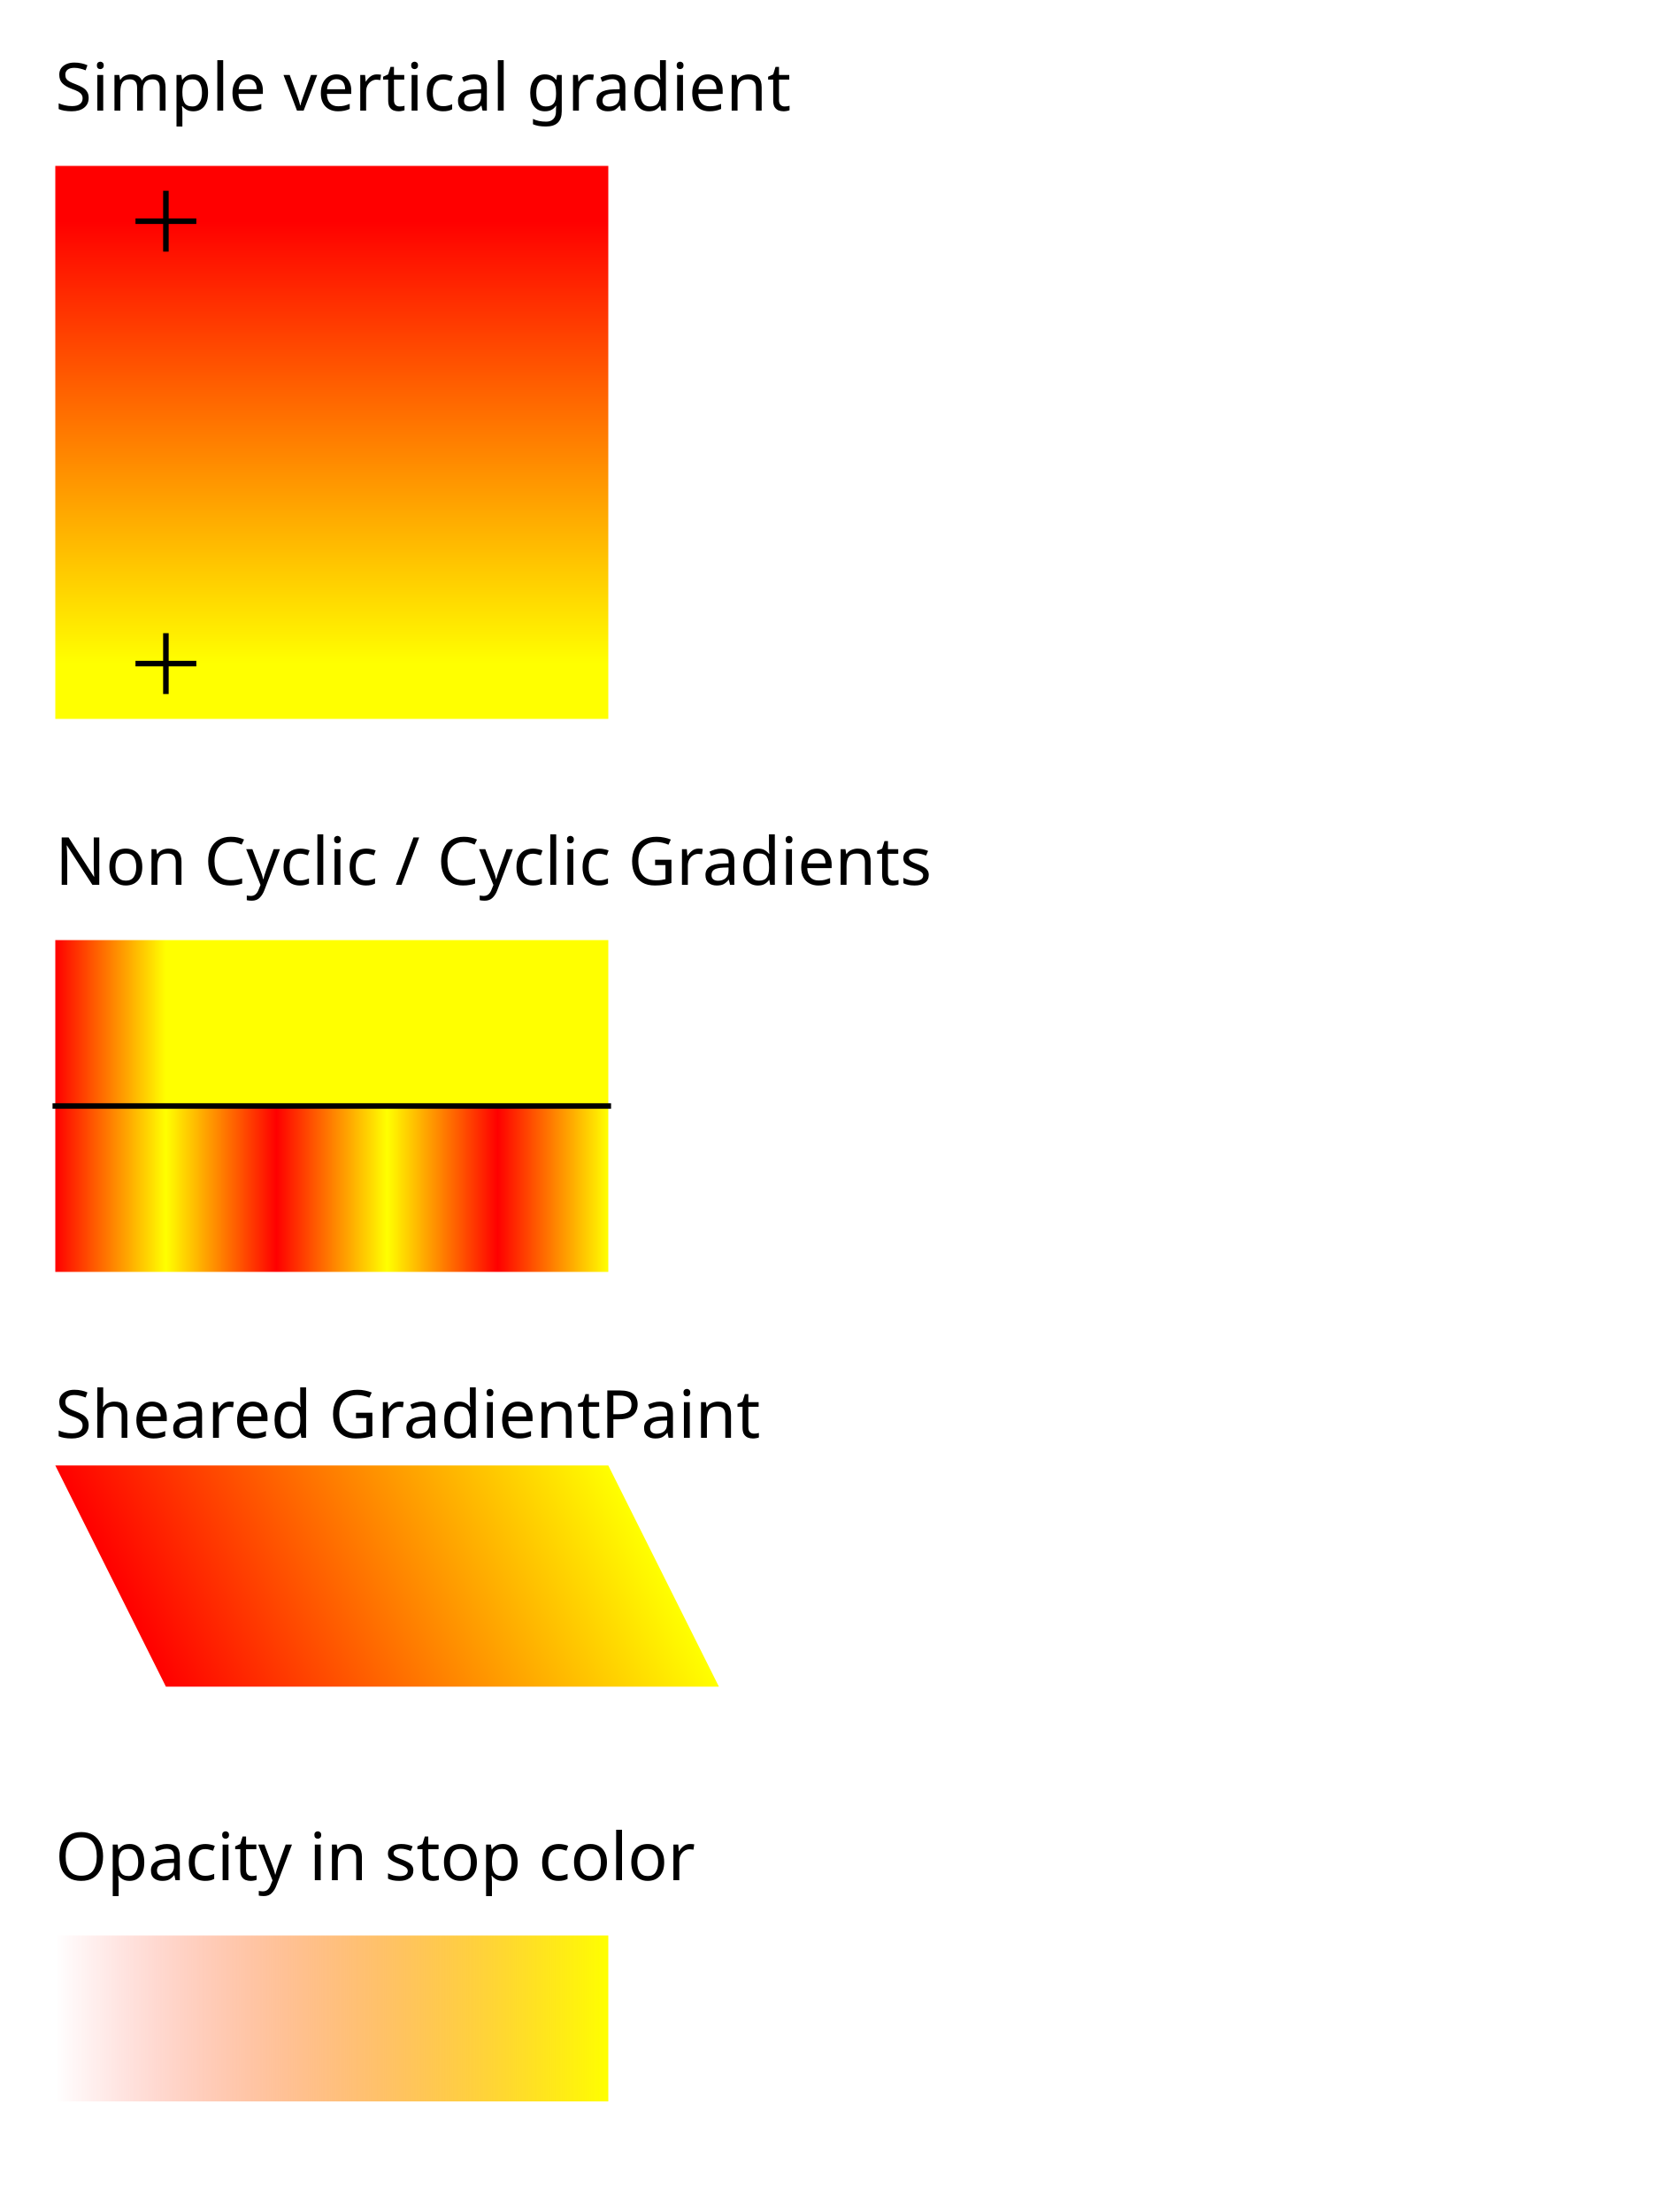
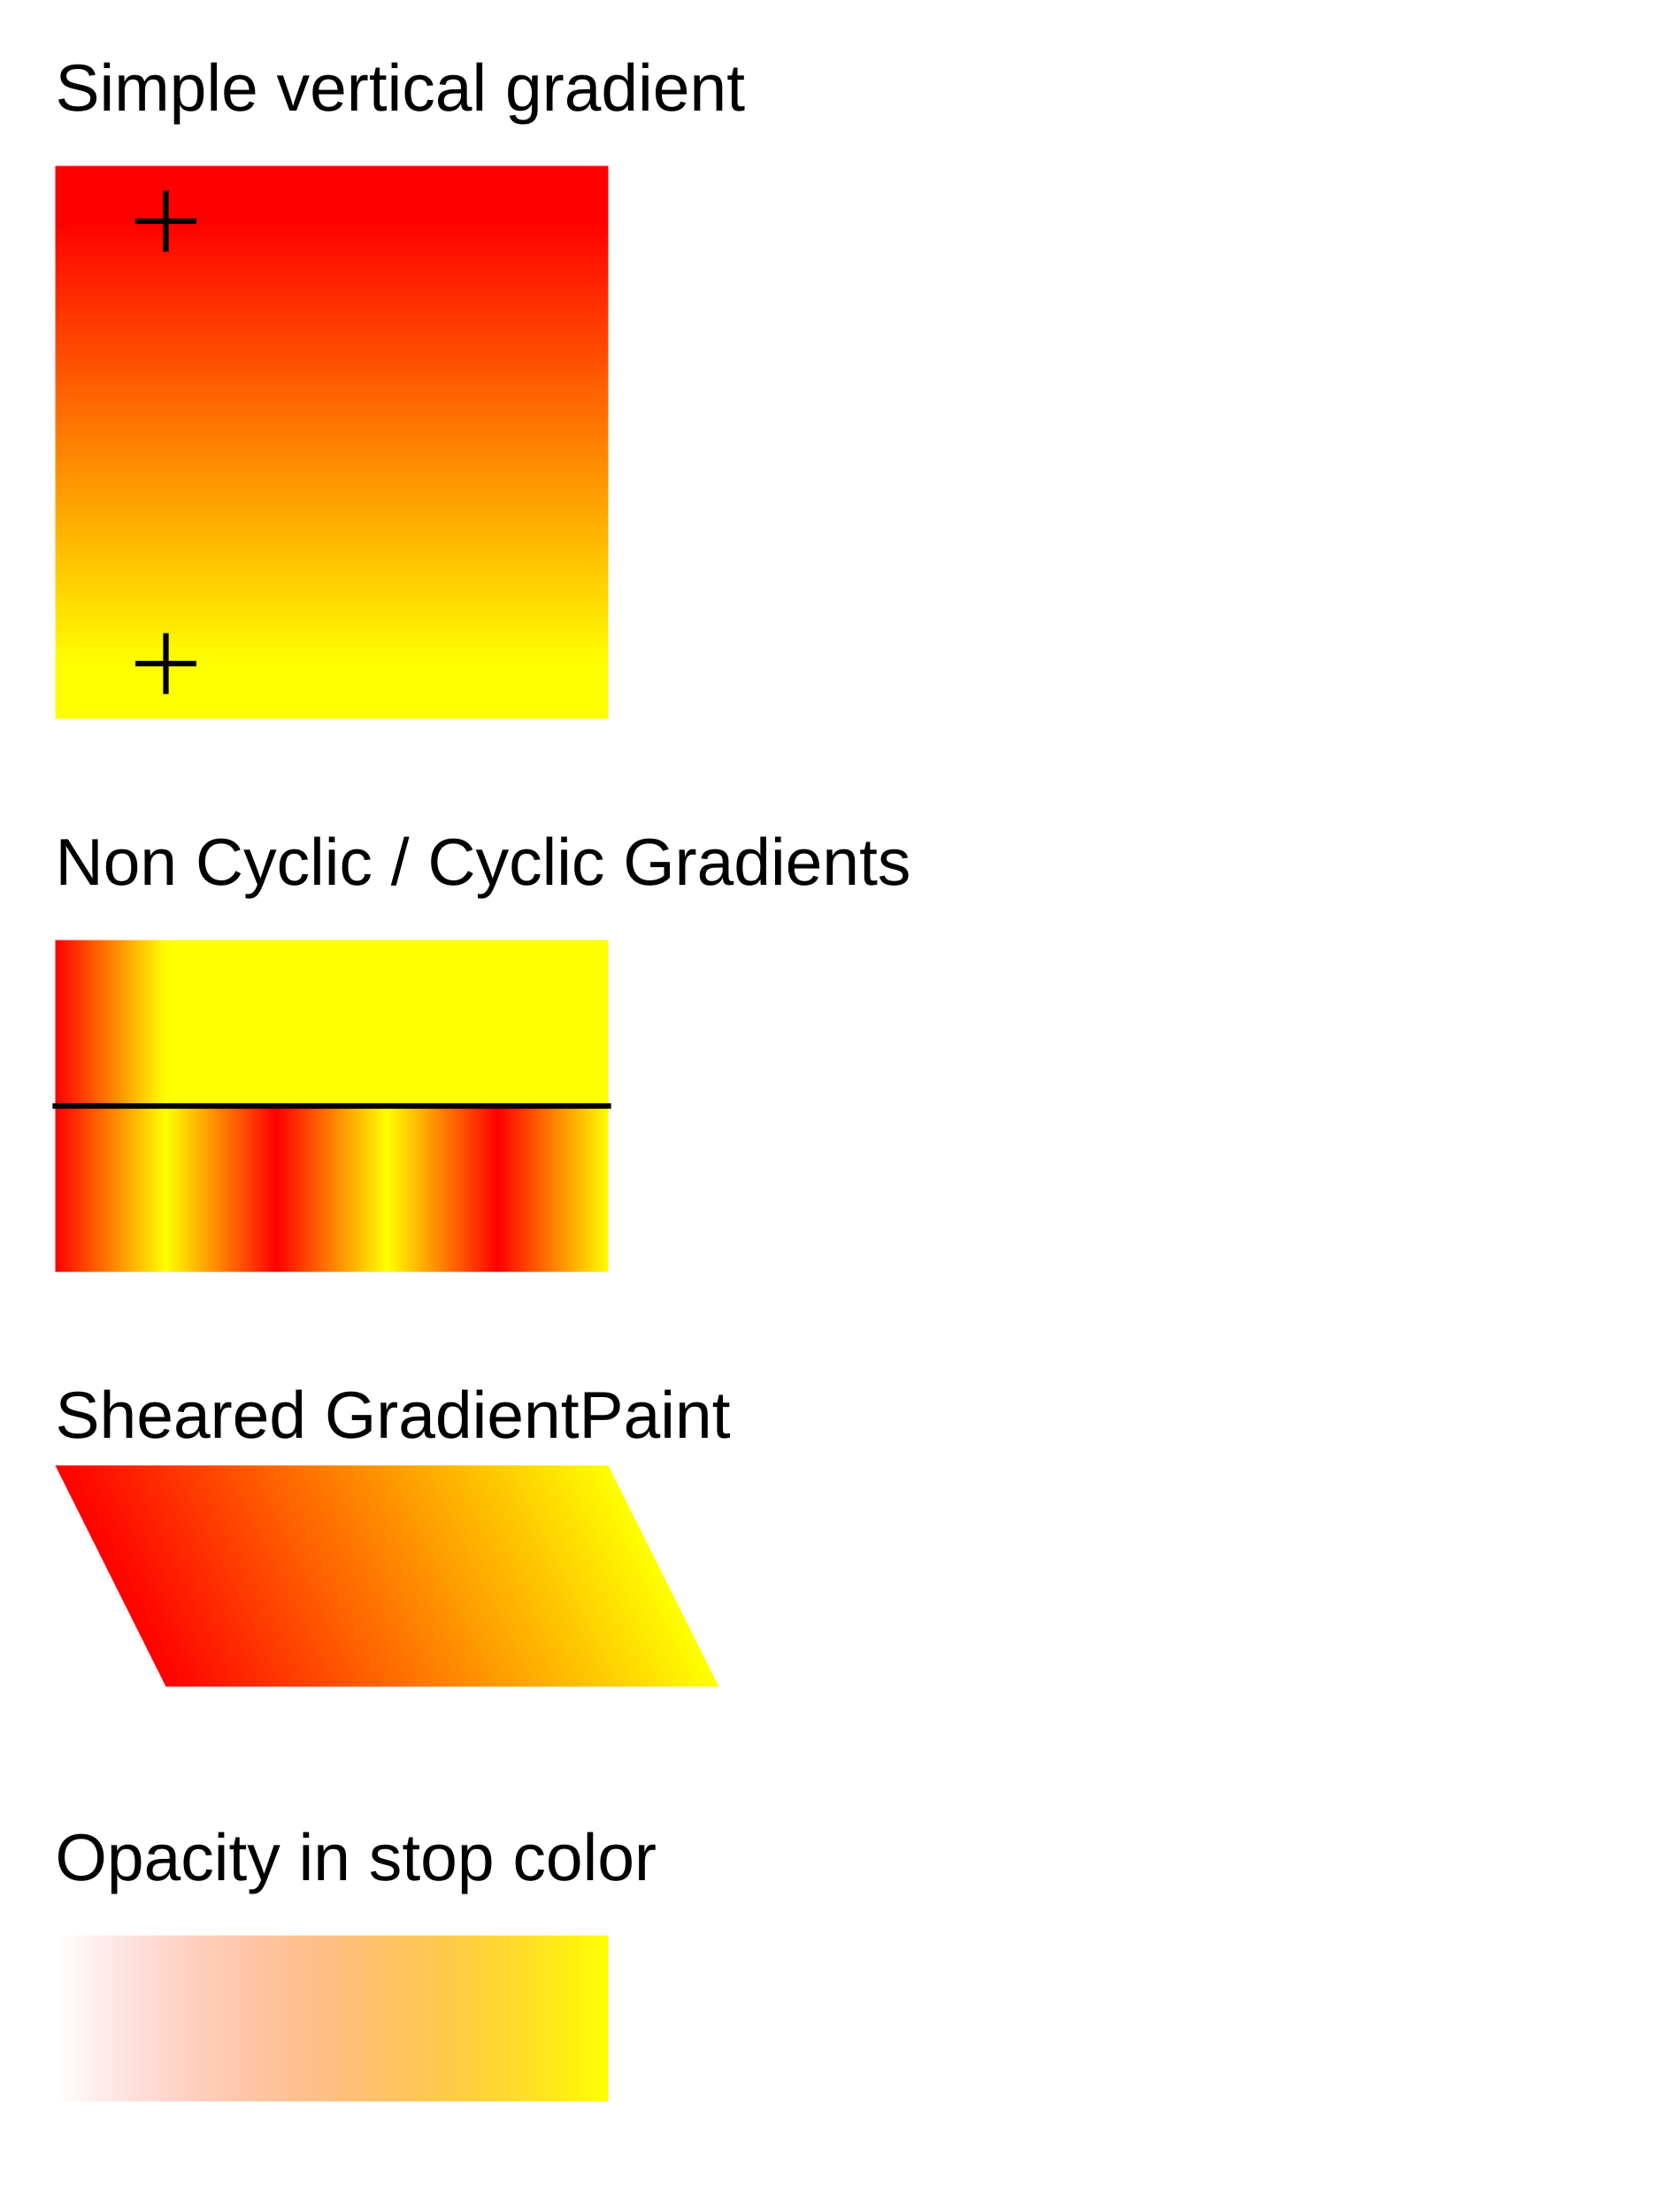
- <svg xmlns="http://www.w3.org/2000/svg" xmlns:xlink="http://www.w3.org/1999/xlink" stroke-dasharray="none" shape-rendering="auto" font-family="'Lucida Sans'" width="300" text-rendering="auto" fill-opacity="1" contentScriptType="text/ecmascript" color-rendering="auto" color-interpolation="auto" preserveAspectRatio="xMidYMid meet" font-size="12" fill="black" stroke="black" image-rendering="auto" stroke-miterlimit="10" zoomAndPan="magnify" version="1.0" stroke-linecap="square" stroke-linejoin="miter" contentStyleType="text/css" font-style="normal" height="400" stroke-width="1" stroke-dashoffset="0" font-weight="normal" stroke-opacity="1">
+ <svg xmlns="http://www.w3.org/2000/svg" xmlns:xlink="http://www.w3.org/1999/xlink" stroke-dasharray="none" shape-rendering="auto" font-family="'Arial'" width="300" text-rendering="auto" fill-opacity="1" contentScriptType="text/ecmascript" color-rendering="auto" color-interpolation="auto" preserveAspectRatio="xMidYMid meet" font-size="12" fill="black" stroke="black" image-rendering="auto" stroke-miterlimit="10" zoomAndPan="magnify" version="1.0" stroke-linecap="square" stroke-linejoin="miter" contentStyleType="text/css" font-style="normal" height="400" stroke-width="1" stroke-dashoffset="0" font-weight="normal" stroke-opacity="1">
  <defs id="genericDefs" />
  <g>
    <defs id="defs1">
      <linearGradient x1="30" x2="30" y1="40" gradientUnits="userSpaceOnUse" y2="120" xlink:type="simple" xlink:actuate="onRequest" id="linearGradient1" xlink:show="replace" spreadMethod="pad">
        <stop stop-opacity="1" stop-color="red" offset="0%" />
        <stop stop-opacity="1" stop-color="yellow" offset="100%" />
      </linearGradient>
      <linearGradient x1="0" x2="20" y1="0" gradientUnits="userSpaceOnUse" y2="0" xlink:type="simple" xlink:actuate="onRequest" id="linearGradient2" xlink:show="replace" spreadMethod="pad">
        <stop stop-opacity="1" stop-color="red" offset="0%" />
        <stop stop-opacity="1" stop-color="yellow" offset="100%" />
      </linearGradient>
      <linearGradient x1="0" x2="20" y1="0" gradientUnits="userSpaceOnUse" y2="0" xlink:type="simple" xlink:actuate="onRequest" id="linearGradient3" xlink:show="replace" spreadMethod="reflect">
        <stop stop-opacity="1" stop-color="red" offset="0%" />
        <stop stop-opacity="1" stop-color="yellow" offset="100%" />
      </linearGradient>
      <linearGradient x1="0" x2="100" y1="0" gradientUnits="userSpaceOnUse" y2="0" xlink:type="simple" xlink:actuate="onRequest" id="linearGradient4" xlink:show="replace" spreadMethod="pad">
        <stop stop-opacity="1" stop-color="red" offset="0%" />
        <stop stop-opacity="1" stop-color="yellow" offset="100%" />
      </linearGradient>
      <linearGradient x1="10" x2="110" y1="30" gradientUnits="userSpaceOnUse" y2="30" xlink:type="simple" xlink:actuate="onRequest" id="linearGradient5" xlink:show="replace" spreadMethod="pad">
        <stop stop-opacity="0" stop-color="rgb(255,0,0)" offset="0%" />
        <stop stop-opacity="1" stop-color="yellow" offset="100%" />
      </linearGradient>
    </defs>
    <g text-rendering="optimizeLegibility" shape-rendering="geometricPrecision">
      <text xml:space="preserve" x="10" y="20" stroke="none">Simple vertical gradient
      </text>
      <rect x="10" y="30" fill="url(#linearGradient1)" width="100" height="100" stroke="none" />
      <path fill="none" d="M-5 0 L5 0 M0 -5 L0 5" transform="translate(30,40)" />
    </g>
    <g text-rendering="optimizeLegibility" shape-rendering="geometricPrecision" transform="translate(30,120)">
      <path fill="none" d="M-5 0 L5 0 M0 -5 L0 5" />
    </g>
    <g text-rendering="optimizeLegibility" shape-rendering="geometricPrecision" transform="translate(0,140)">
      <text xml:space="preserve" x="10" y="20" stroke="none">Non Cyclic / Cyclic Gradients
      </text>
      <rect x="0" y="0" transform="translate(10,30)" fill="url(#linearGradient2)" width="100" height="30" stroke="none" />
      <rect x="0" y="0" transform="translate(10,60)" fill="url(#linearGradient3)" width="100" height="30" stroke="none" />
      <line transform="translate(10,60)" fill="none" x1="0" x2="100" y1="0" y2="0" />
    </g>
    <g text-rendering="optimizeLegibility" shape-rendering="geometricPrecision" transform="translate(0,240)">
      <text xml:space="preserve" x="10" y="20" stroke="none">Sheared GradientPaint
      </text>
      <rect x="0" y="0" transform="translate(10,25) matrix(1,0,0.5,1,0,0)" fill="url(#linearGradient4)" width="100" height="40" stroke="none" />
    </g>
    <g text-rendering="optimizeLegibility" shape-rendering="geometricPrecision" transform="translate(0,320)">
      <text xml:space="preserve" x="10" y="20" stroke="none">Opacity in stop color
      </text>
      <rect x="10" y="30" fill="url(#linearGradient5)" width="100" height="30" stroke="none" />
    </g>
  </g>
</svg>
